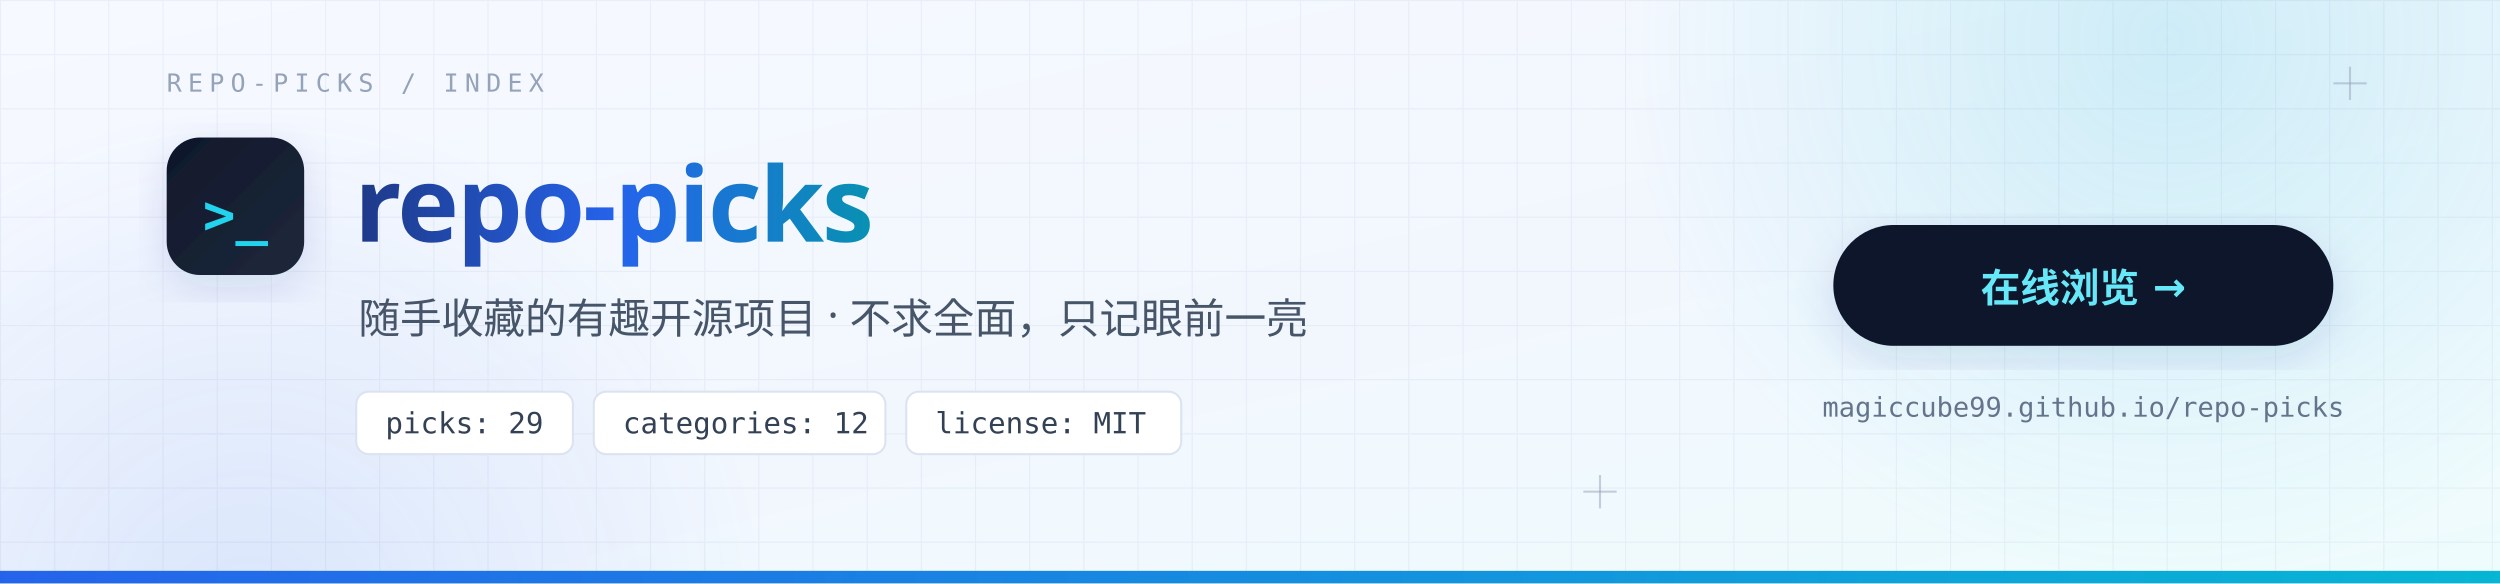
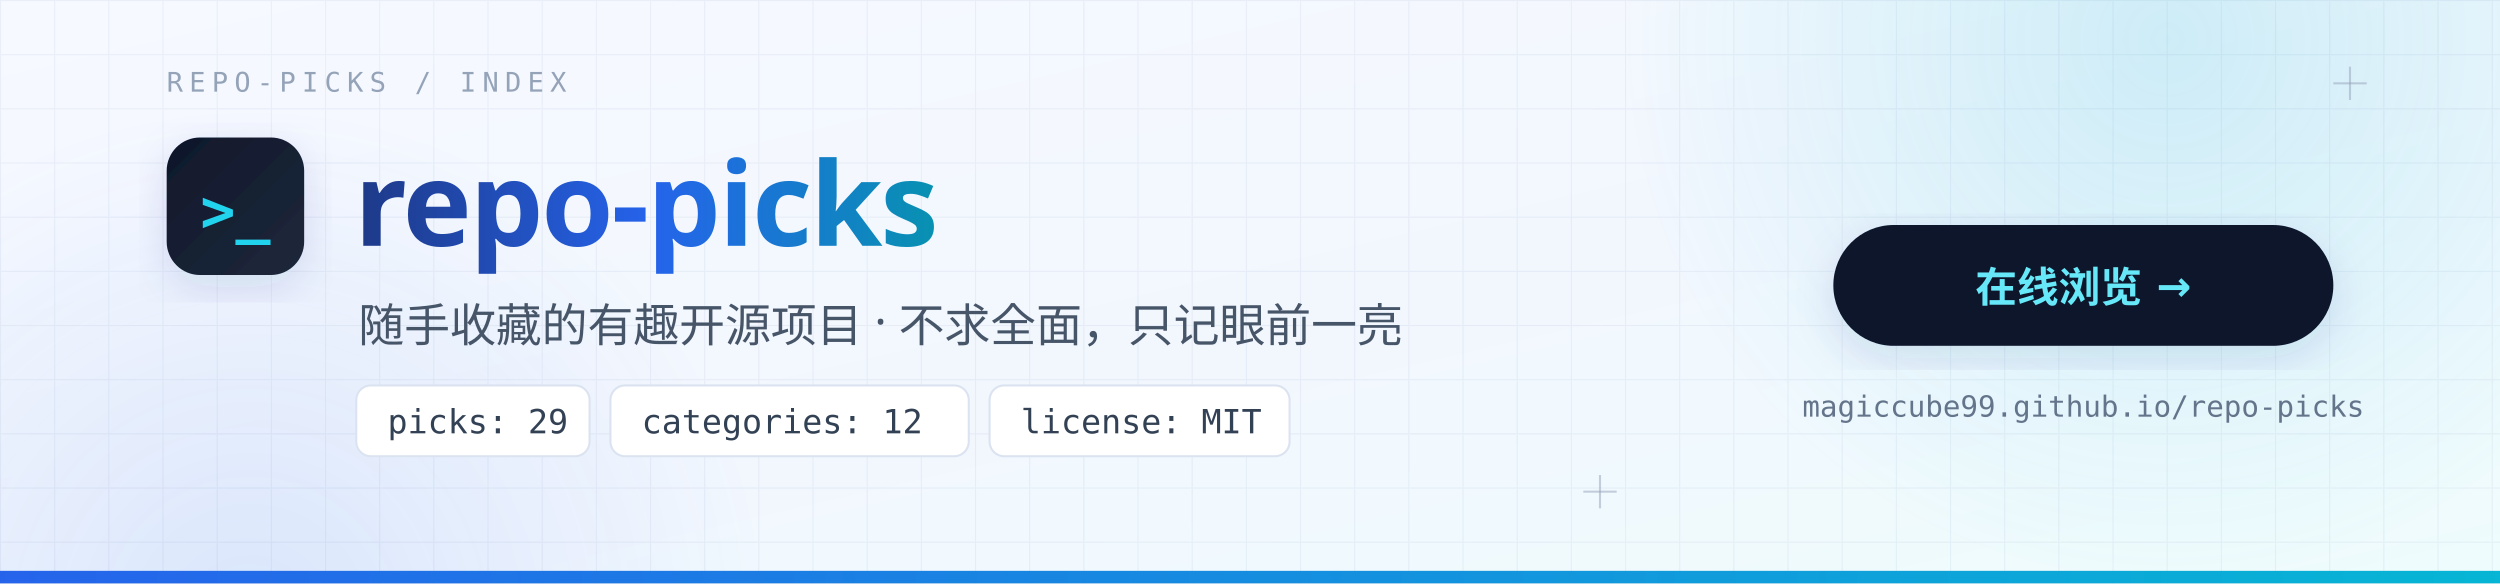
<svg xmlns="http://www.w3.org/2000/svg" width="1200" height="280" viewBox="0 0 1200 280">
  <defs>
    <linearGradient id="bg" x1="0" y1="0" x2="1" y2="1">
      <stop offset="0" stop-color="#f6f9ff" />
      <stop offset="0.55" stop-color="#f2f7fe" />
      <stop offset="1" stop-color="#eefcfd" />
    </linearGradient>
    <linearGradient id="title" x1="0" y1="0" x2="1" y2="0">
      <stop offset="0" stop-color="#1e3a8a" />
      <stop offset="0.5" stop-color="#2563eb" />
      <stop offset="1" stop-color="#0891b2" />
    </linearGradient>
    <linearGradient id="accent" x1="0" y1="0" x2="1" y2="0">
      <stop offset="0" stop-color="#2563eb" />
      <stop offset="1" stop-color="#06b6d4" />
    </linearGradient>
    <linearGradient id="tile" x1="0" y1="0" x2="1" y2="1">
      <stop offset="0" stop-color="#0f172a" />
      <stop offset="1" stop-color="#1e293b" />
    </linearGradient>
    <radialGradient id="glowC" cx="0.5" cy="0.5" r="0.5">
      <stop offset="0" stop-color="#06b6d4" stop-opacity="0.16" />
      <stop offset="1" stop-color="#06b6d4" stop-opacity="0" />
    </radialGradient>
    <radialGradient id="glowB" cx="0.5" cy="0.5" r="0.5">
      <stop offset="0" stop-color="#2563eb" stop-opacity="0.12" />
      <stop offset="1" stop-color="#2563eb" stop-opacity="0" />
    </radialGradient>
    <pattern id="grid" width="26" height="26" patternUnits="userSpaceOnUse">
      <path d="M26 0H0V26" fill="none" stroke="#1e3a8a" stroke-opacity="0.055" stroke-width="1" />
    </pattern>
    <filter id="soft" x="-20%" y="-20%" width="140%" height="140%">
      <feDropShadow dx="0" dy="6" stdDeviation="10" flood-color="#1e3a8a" flood-opacity="0.12" />
    </filter>
  </defs>
  <rect width="1200" height="280" fill="url(#bg)" />
  <rect width="1200" height="280" fill="url(#grid)" />
  <circle cx="1040" cy="20" r="260" fill="url(#glowC)" />
  <circle cx="120" cy="300" r="250" fill="url(#glowB)" />
-   <text x="80" y="44" font-family="Consolas, Menlo, monospace" font-size="12" letter-spacing="3" fill="#94a3b8">REPO-PICKS / INDEX</text>
+   <text x="80" y="44" font-family="Consolas, Menlo, monospace" font-size="13" letter-spacing="3" fill="#94a3b8">REPO-PICKS / INDEX</text>
  <rect x="80" y="66" width="66" height="66" rx="16" fill="url(#tile)" filter="url(#soft)" />
-   <text x="113" y="112" text-anchor="middle" font-family="Consolas, Menlo, monospace" font-size="26" font-weight="700" fill="#22d3ee">&gt;_</text>
-   <text x="170" y="116" font-family="Segoe UI, PingFang SC, Microsoft YaHei, sans-serif" font-size="50" font-weight="800" fill="url(#title)" letter-spacing="-1">repo-picks</text>
-   <text x="172" y="160" font-family="Segoe UI, PingFang SC, Microsoft YaHei, sans-serif" font-size="20" fill="#475569">随手收藏的有趣开源项目 · 不求全面，只记眼前一亮</text>
-   <g font-family="Consolas, Menlo, monospace" font-size="14" fill="#334155">
-     <rect x="171" y="188" width="104" height="30" rx="6" fill="#ffffff" stroke="#dbe3f0" />
-     <text x="185" y="208">picks: 29</text>
-     <rect x="285" y="188" width="140" height="30" rx="6" fill="#ffffff" stroke="#dbe3f0" />
-     <text x="299" y="208">categories: 12</text>
-     <rect x="435" y="188" width="132" height="30" rx="6" fill="#ffffff" stroke="#dbe3f0" />
-     <text x="449" y="208">license: MIT</text>
+   <text x="113" y="111" text-anchor="middle" font-family="Consolas, Menlo, monospace" font-size="28" font-weight="700" fill="#22d3ee">&gt;_</text>
+   <text x="170" y="118" font-family="Segoe UI, PingFang SC, Microsoft YaHei, sans-serif" font-size="56" font-weight="800" fill="url(#title)" letter-spacing="-1">repo-picks</text>
+   <text x="172" y="164" font-family="Segoe UI, PingFang SC, Microsoft YaHei, sans-serif" font-size="22" fill="#475569">随手收藏的有趣开源项目 · 不求全面，只记眼前一亮</text>
+   <g font-family="Consolas, Menlo, monospace" font-size="16" fill="#334155">
+     <rect x="171" y="185" width="112" height="34" rx="7" fill="#ffffff" stroke="#dbe3f0" />
+     <text x="186" y="208">picks: 29</text>
+     <rect x="293" y="185" width="172" height="34" rx="7" fill="#ffffff" stroke="#dbe3f0" />
+     <text x="308" y="208">categories: 12</text>
+     <rect x="475" y="185" width="144" height="34" rx="7" fill="#ffffff" stroke="#dbe3f0" />
+     <text x="490" y="208">license: MIT</text>
  </g>
  <g font-family="Segoe UI, PingFang SC, Microsoft YaHei, sans-serif">
    <rect x="880" y="108" width="240" height="58" rx="29" fill="#0f172a" filter="url(#soft)" />
-     <text x="1000" y="145" text-anchor="middle" font-size="19" font-weight="600" fill="#67e8f9">在线浏览 →</text>
-     <text x="1000" y="200" text-anchor="middle" font-family="Consolas, Menlo, monospace" font-size="13" fill="#64748b">magiccube99.github.io/repo-picks</text>
+     <text x="1000" y="145" text-anchor="middle" font-size="20" font-weight="600" fill="#67e8f9">在线浏览 →</text>
+     <text x="1000" y="200" text-anchor="middle" font-family="Consolas, Menlo, monospace" font-size="14" fill="#64748b">magiccube99.github.io/repo-picks</text>
  </g>
  <g stroke="#94a3b8" stroke-opacity="0.5">
    <line x1="1120" y1="40" x2="1136" y2="40" />
    <line x1="1128" y1="32" x2="1128" y2="48" />
    <line x1="760" y1="236" x2="776" y2="236" />
    <line x1="768" y1="228" x2="768" y2="244" />
  </g>
  <rect x="0" y="274" width="1200" height="6" fill="url(#accent)" />
</svg>
